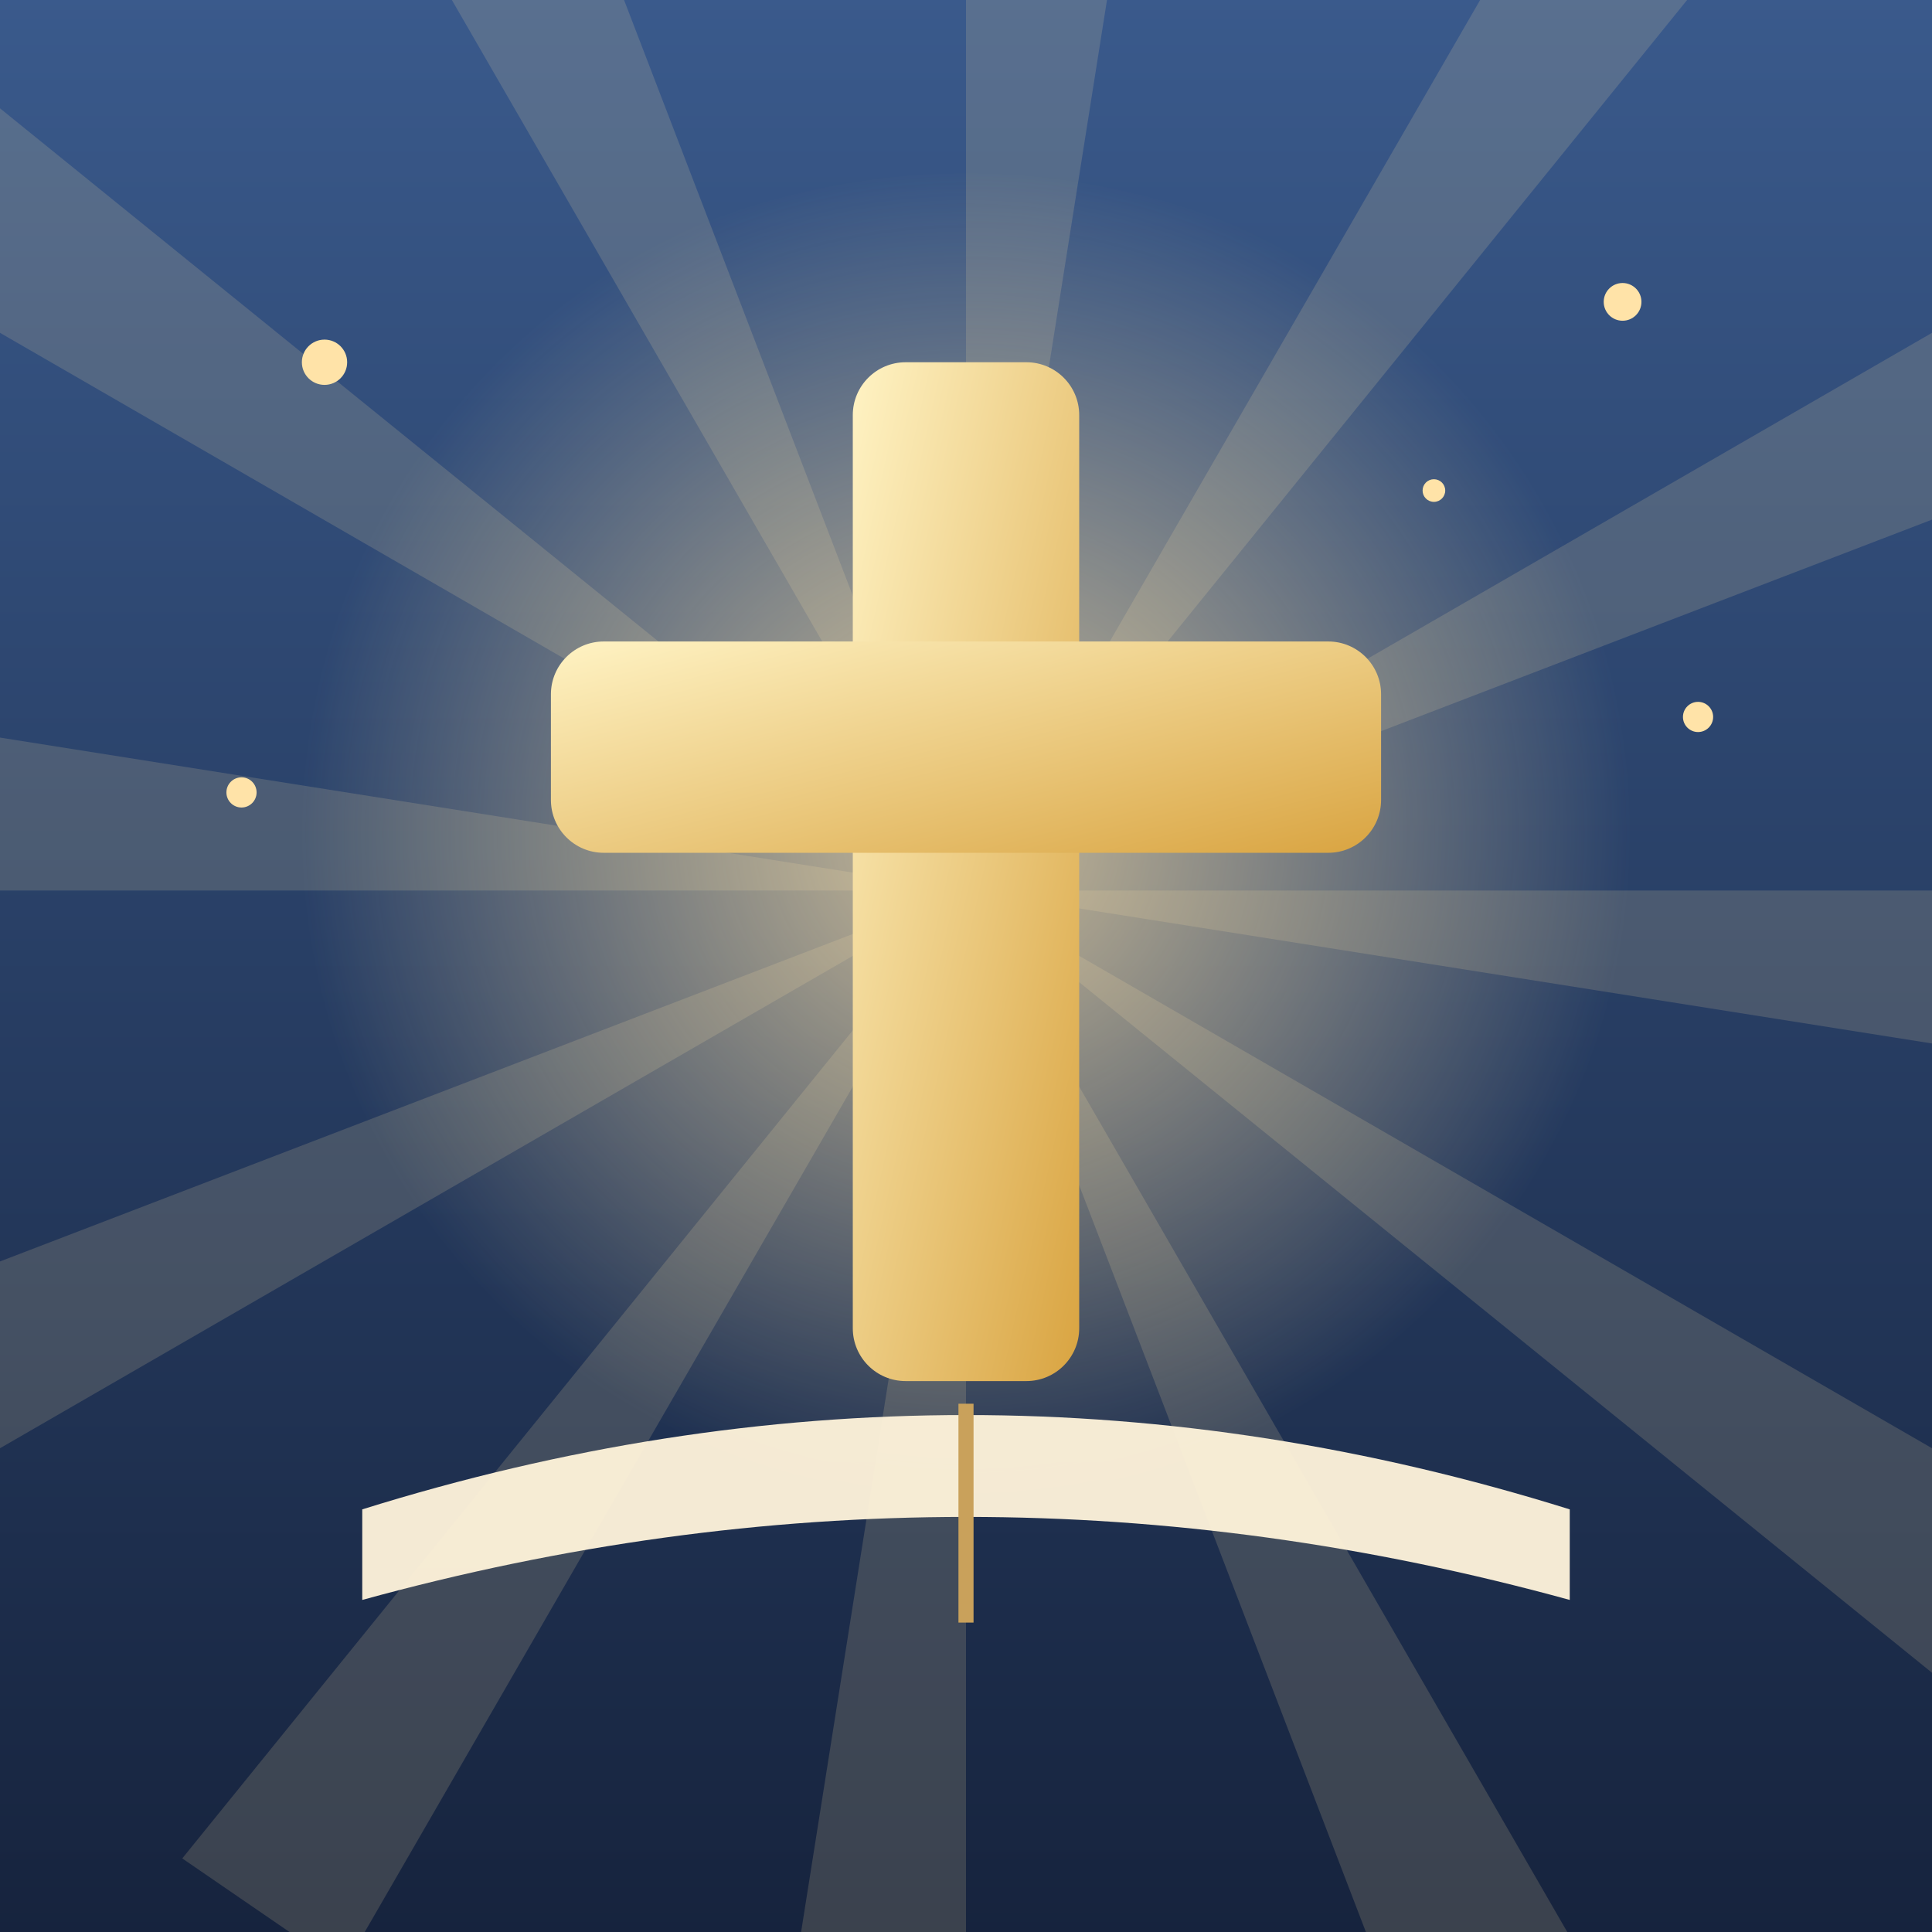
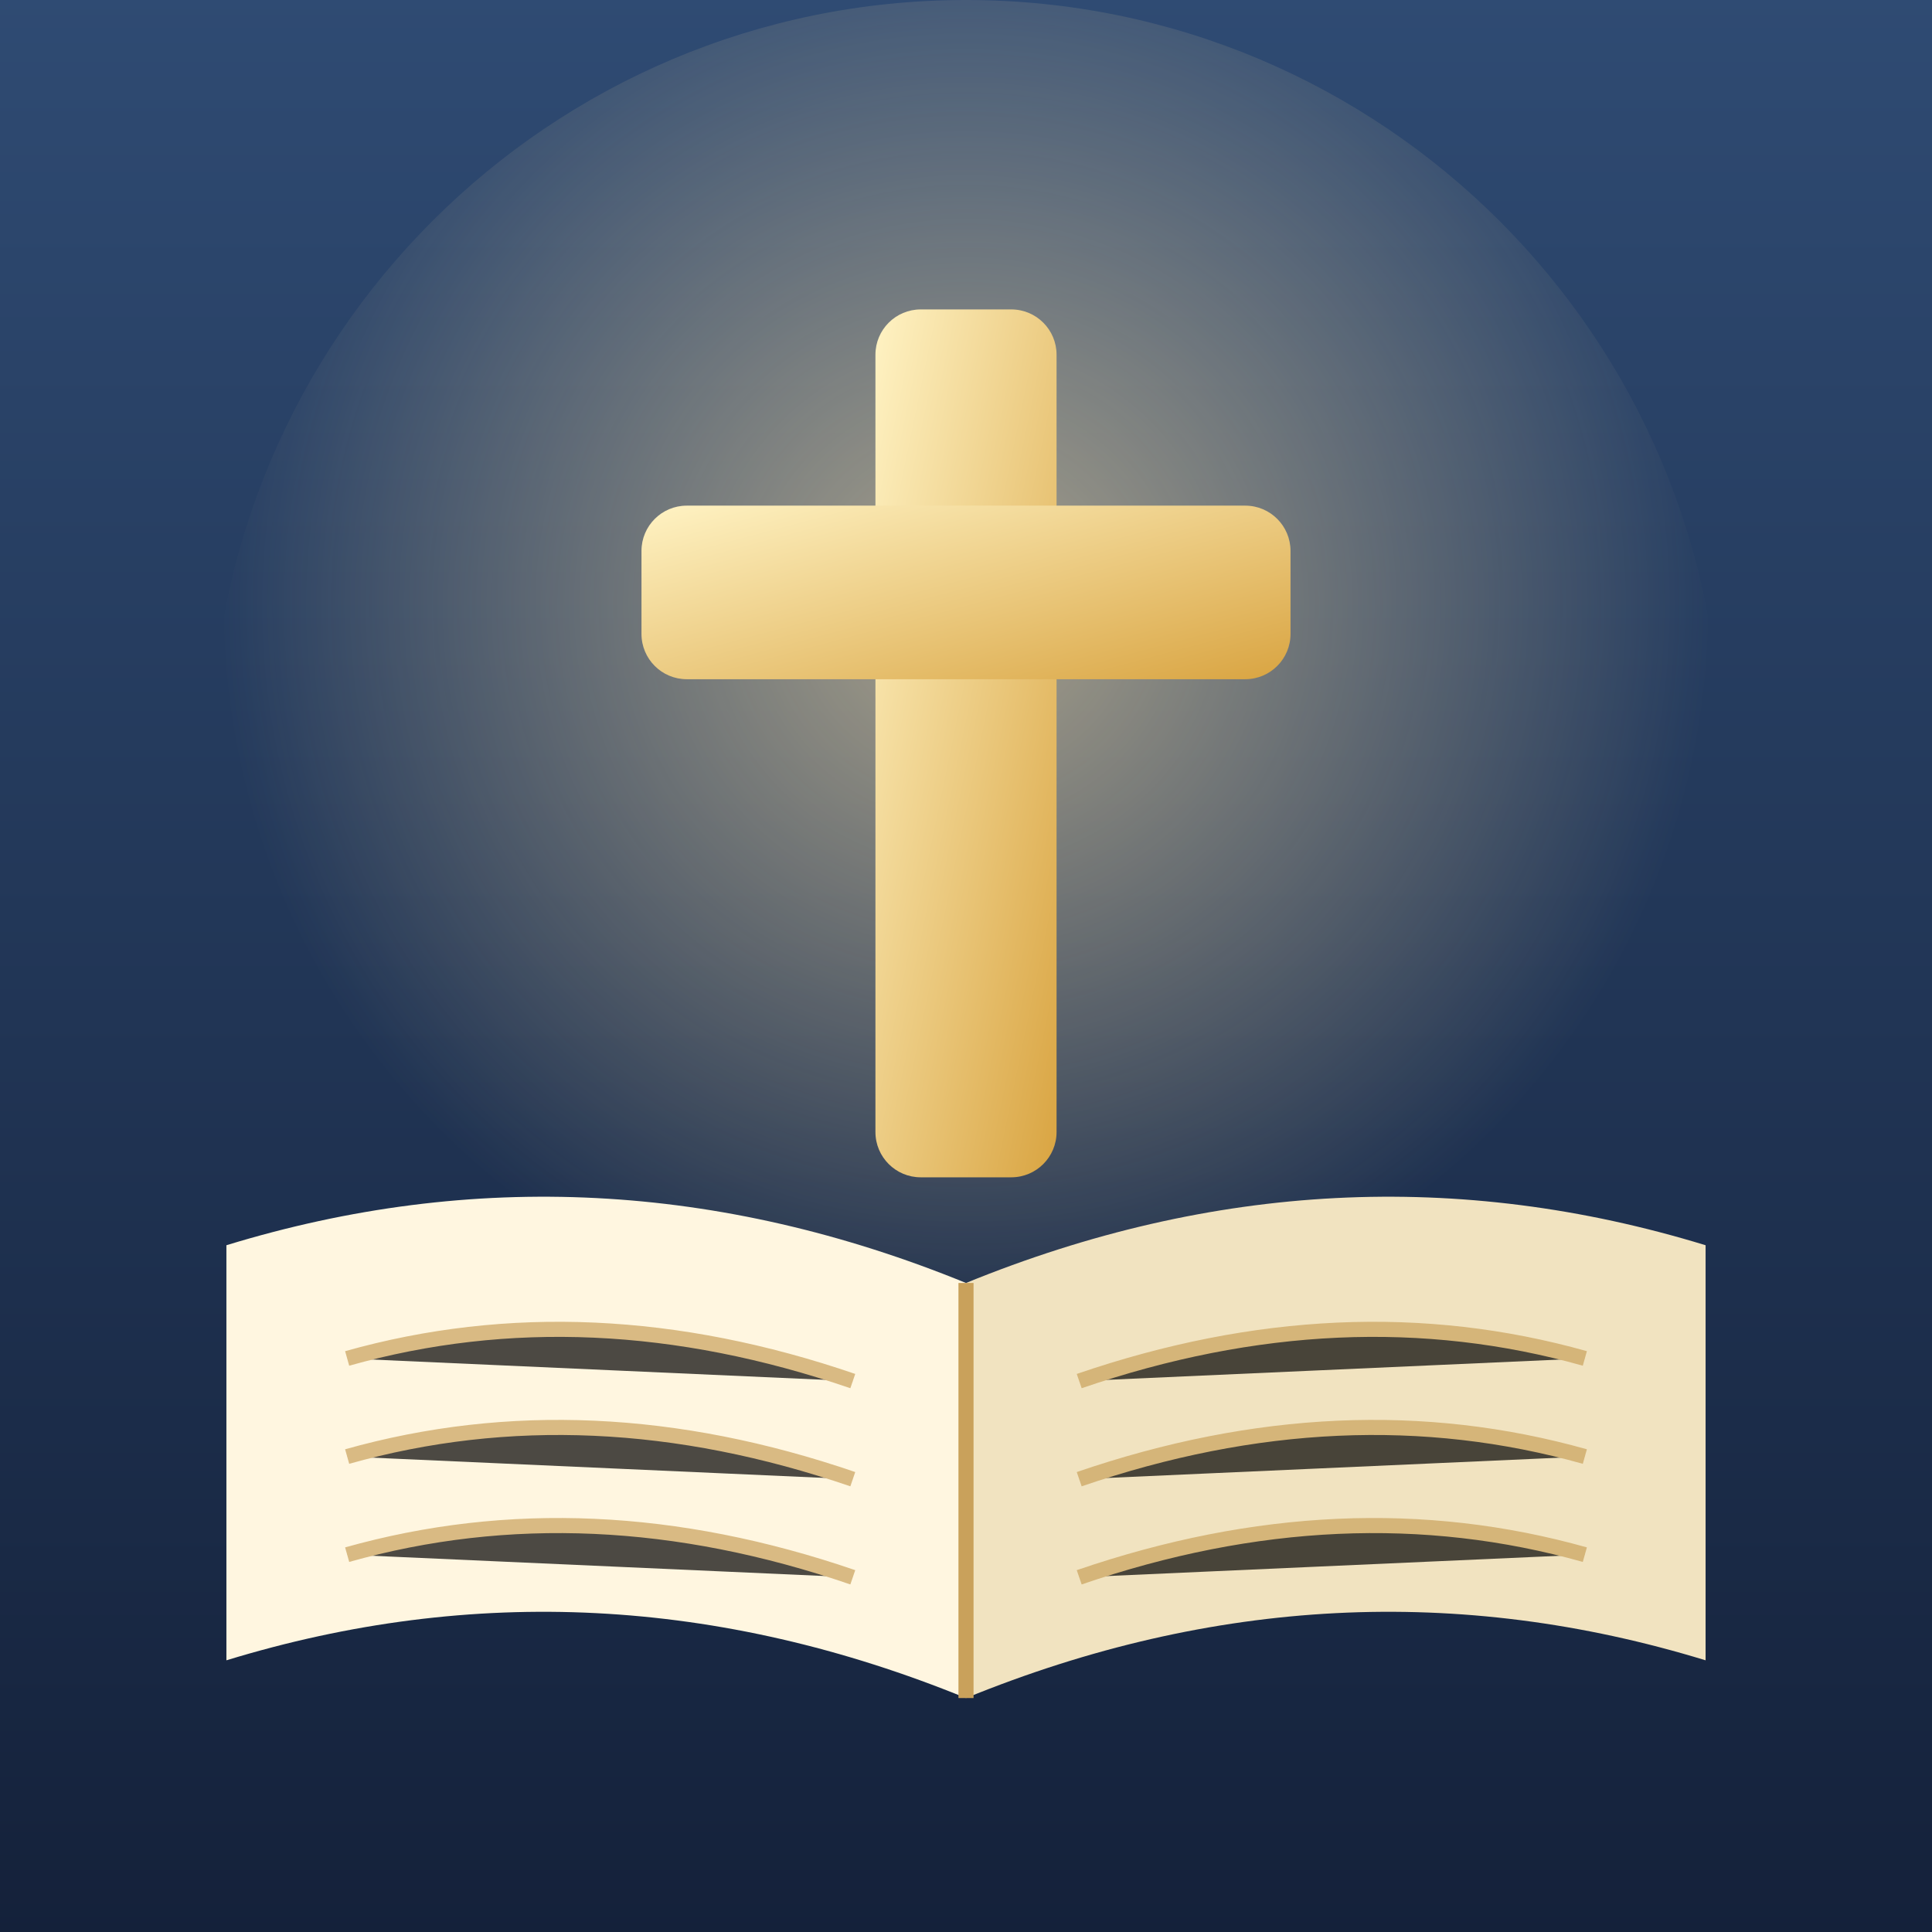
<svg xmlns="http://www.w3.org/2000/svg" viewBox="0 0 512 512">
  <defs>
-     <linearGradient id="bg" x1="0" y1="0" x2="0" y2="1">
-       <stop offset="0" stop-color="#3a5a8c" />
-       <stop offset="1" stop-color="#16233d" />
-     </linearGradient>
-     <radialGradient id="glow" cx="50%" cy="46%" r="46%">
-       <stop offset="0" stop-color="#ffe3a8" stop-opacity=".75" />
-       <stop offset="1" stop-color="#ffe3a8" stop-opacity="0" />
-     </radialGradient>
    <linearGradient id="gold" x1="0" y1="0" x2="1" y2="1">
      <stop offset="0" stop-color="#fff3c4" />
      <stop offset="1" stop-color="#d9a441" />
    </linearGradient>
+     <linearGradient id="bg" x1="0" y1="0" x2="0" y2="1">
+       <stop offset="0" stop-color="#2f4b73" />
+       <stop offset="1" stop-color="#14213a" />
+     </linearGradient>
+     <radialGradient id="glow" cx="50%" cy="40%" r="50%">
+       <stop offset="0" stop-color="#ffe3a8" stop-opacity=".6" />
+       <stop offset="1" stop-color="#ffe3a8" stop-opacity="0" />
+     </radialGradient>
  </defs>
  <rect width="512" height="512" fill="url(#bg)" />
-   <polygon points="256,236 586.0,236.0 581.9,287.6" fill="#ffe3a8" opacity=".16" />
-   <polygon points="256,236 541.8,401.0 512.5,443.7" fill="#ffe3a8" opacity=".16" />
-   <polygon points="256,236 421.0,521.8 374.3,544.1" fill="#ffe3a8" opacity=".16" />
-   <polygon points="256,236 256.0,566.0 204.4,561.9" fill="#ffe3a8" opacity=".16" />
-   <polygon points="256,236 91.0,521.8 48.3,492.5" fill="#ffe3a8" opacity=".16" />
-   <polygon points="256,236 -29.8,401.0 -52.1,354.3" fill="#ffe3a8" opacity=".16" />
-   <polygon points="256,236 -74.0,236.0 -69.9,184.4" fill="#ffe3a8" opacity=".16" />
-   <polygon points="256,236 -29.8,71.0 -0.5,28.3" fill="#ffe3a8" opacity=".16" />
-   <polygon points="256,236 91.0,-49.8 137.7,-72.1" fill="#ffe3a8" opacity=".16" />
-   <polygon points="256,236 256.0,-94.0 307.6,-89.9" fill="#ffe3a8" opacity=".16" />
-   <polygon points="256,236 421.0,-49.8 463.7,-20.5" fill="#ffe3a8" opacity=".16" />
-   <polygon points="256,236 541.8,71.0 564.1,117.7" fill="#ffe3a8" opacity=".16" />
-   <circle cx="256" cy="236" r="190" fill="url(#glow)" />
-   <rect x="226" y="96" width="60" height="270" rx="14" fill="url(#gold)" />
-   <rect x="146" y="170" width="220" height="56" rx="14" fill="url(#gold)" />
-   <path d="M96 400 Q256 350 416 400 L416 424 Q256 380 96 424 Z" fill="#fff3da" opacity=".95" />
-   <path d="M256 372 L256 430" stroke="#c9a15b" stroke-width="4" />
-   <g fill="#ffe3a8">
-     <circle cx="86" cy="96" r="6" />
-     <circle cx="430" cy="80" r="5" />
-     <circle cx="450" cy="190" r="4" />
-     <circle cx="64" cy="210" r="4" />
-     <circle cx="380" cy="130" r="3" />
+   <circle cx="256" cy="200" r="200" fill="url(#glow)" />
+   <path d="M60 330 Q158 300 256 340 V450 Q158 410 60 440 Z" fill="#fff6e0" />
+   <path d="M452 330 Q354 300 256 340 V450 Q354 410 452 440 Z" fill="#f1e3c0" />
+   <g stroke="#c9a15b" stroke-width="4" opacity=".7">
+     <path d="M92 360 Q156 342 226 366 M92 386 Q156 368 226 392 M92 412 Q156 394 226 418" />
+     <path d="M420 360 Q356 342 286 366 M420 386 Q356 368 286 392 M420 412 Q356 394 286 418" />
  </g>
+   <rect x="232" y="82" width="48" height="230" rx="12" fill="url(#gold)" />
+   <rect x="170" y="134" width="172" height="46" rx="12" fill="url(#gold)" />
+   <path d="M256 340 V450" stroke="#c9a15b" stroke-width="4" />
</svg>
